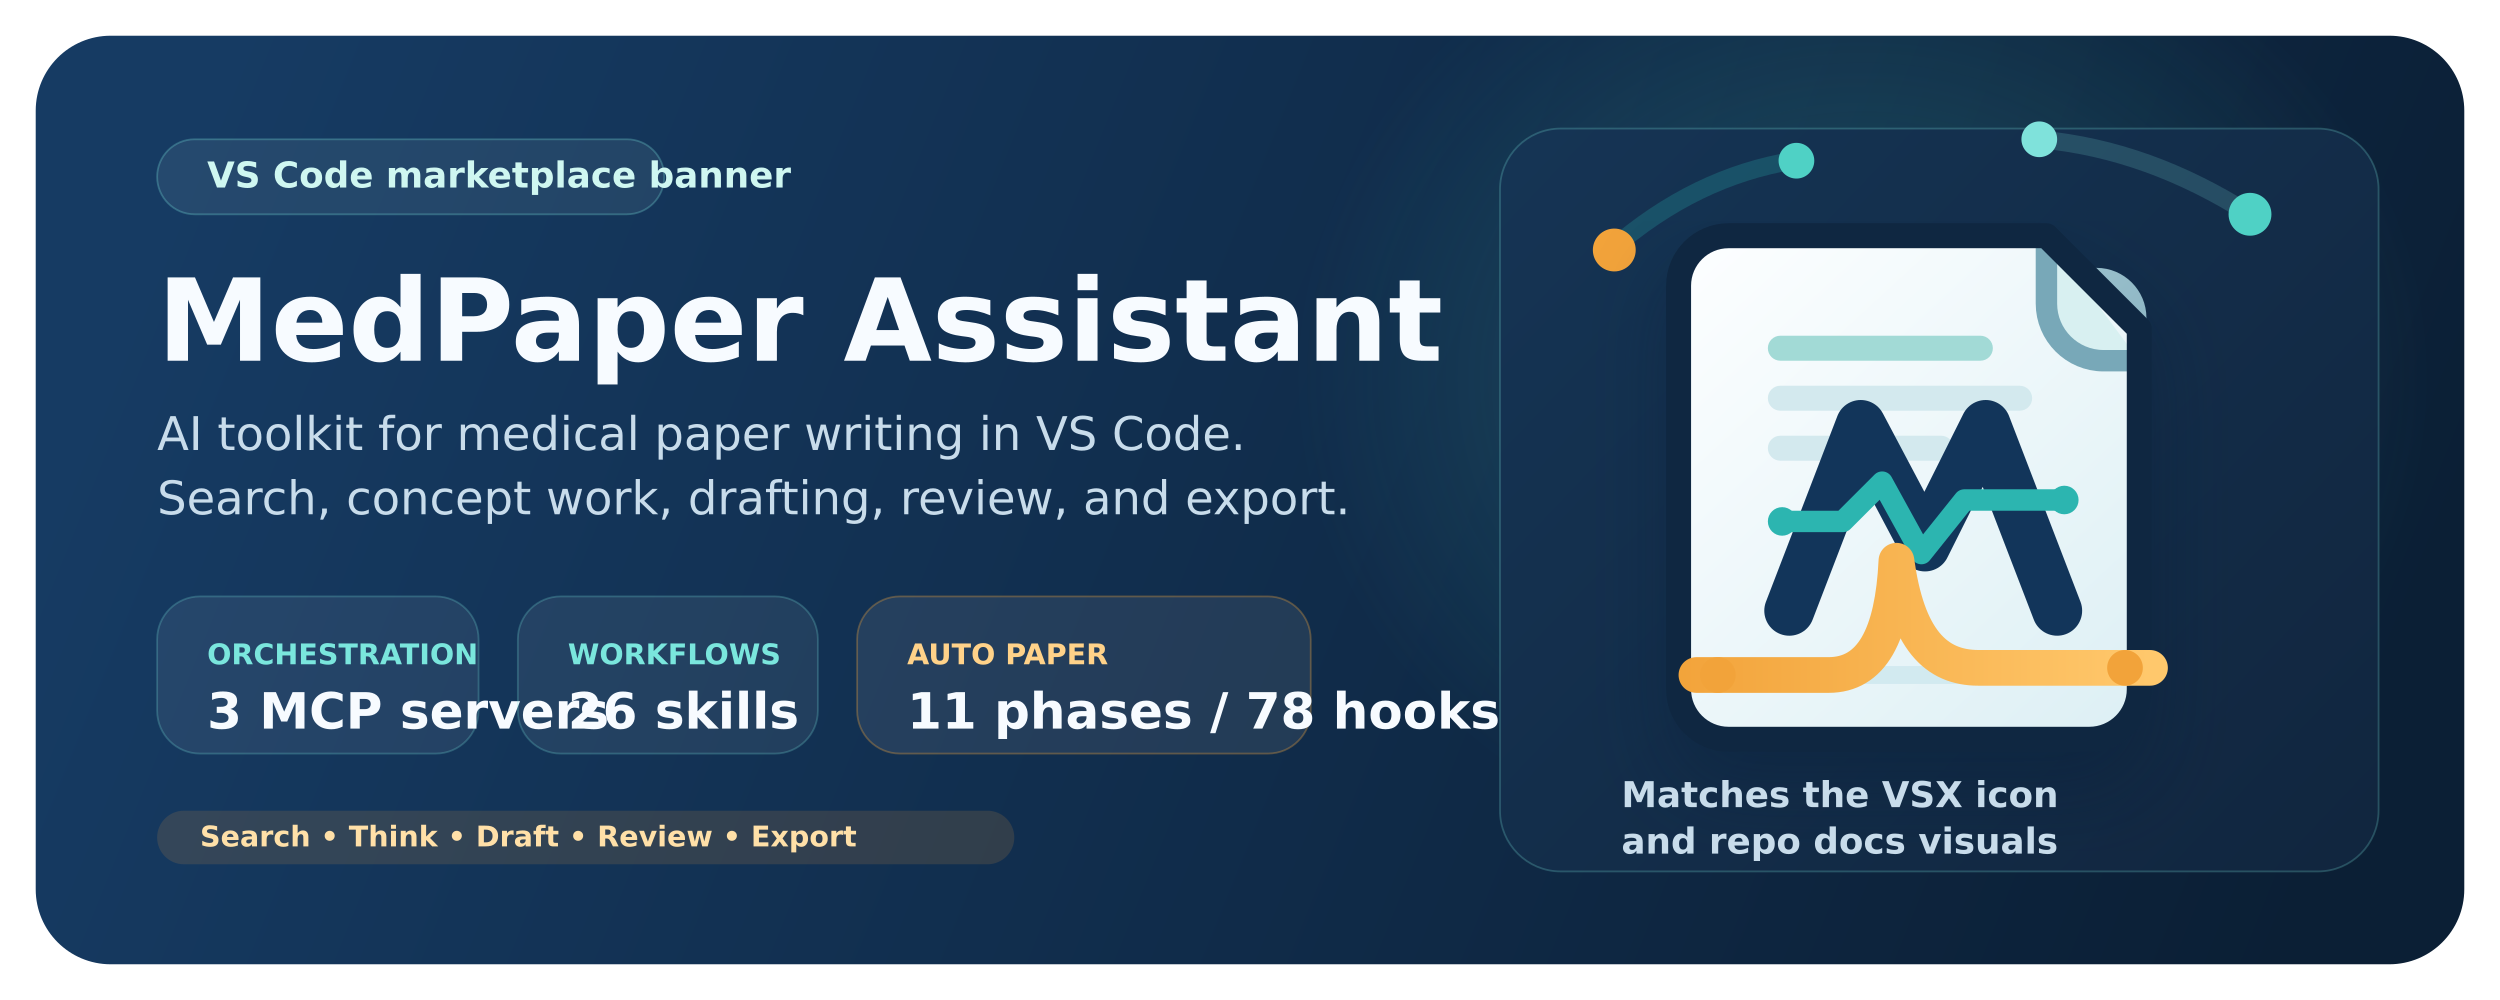
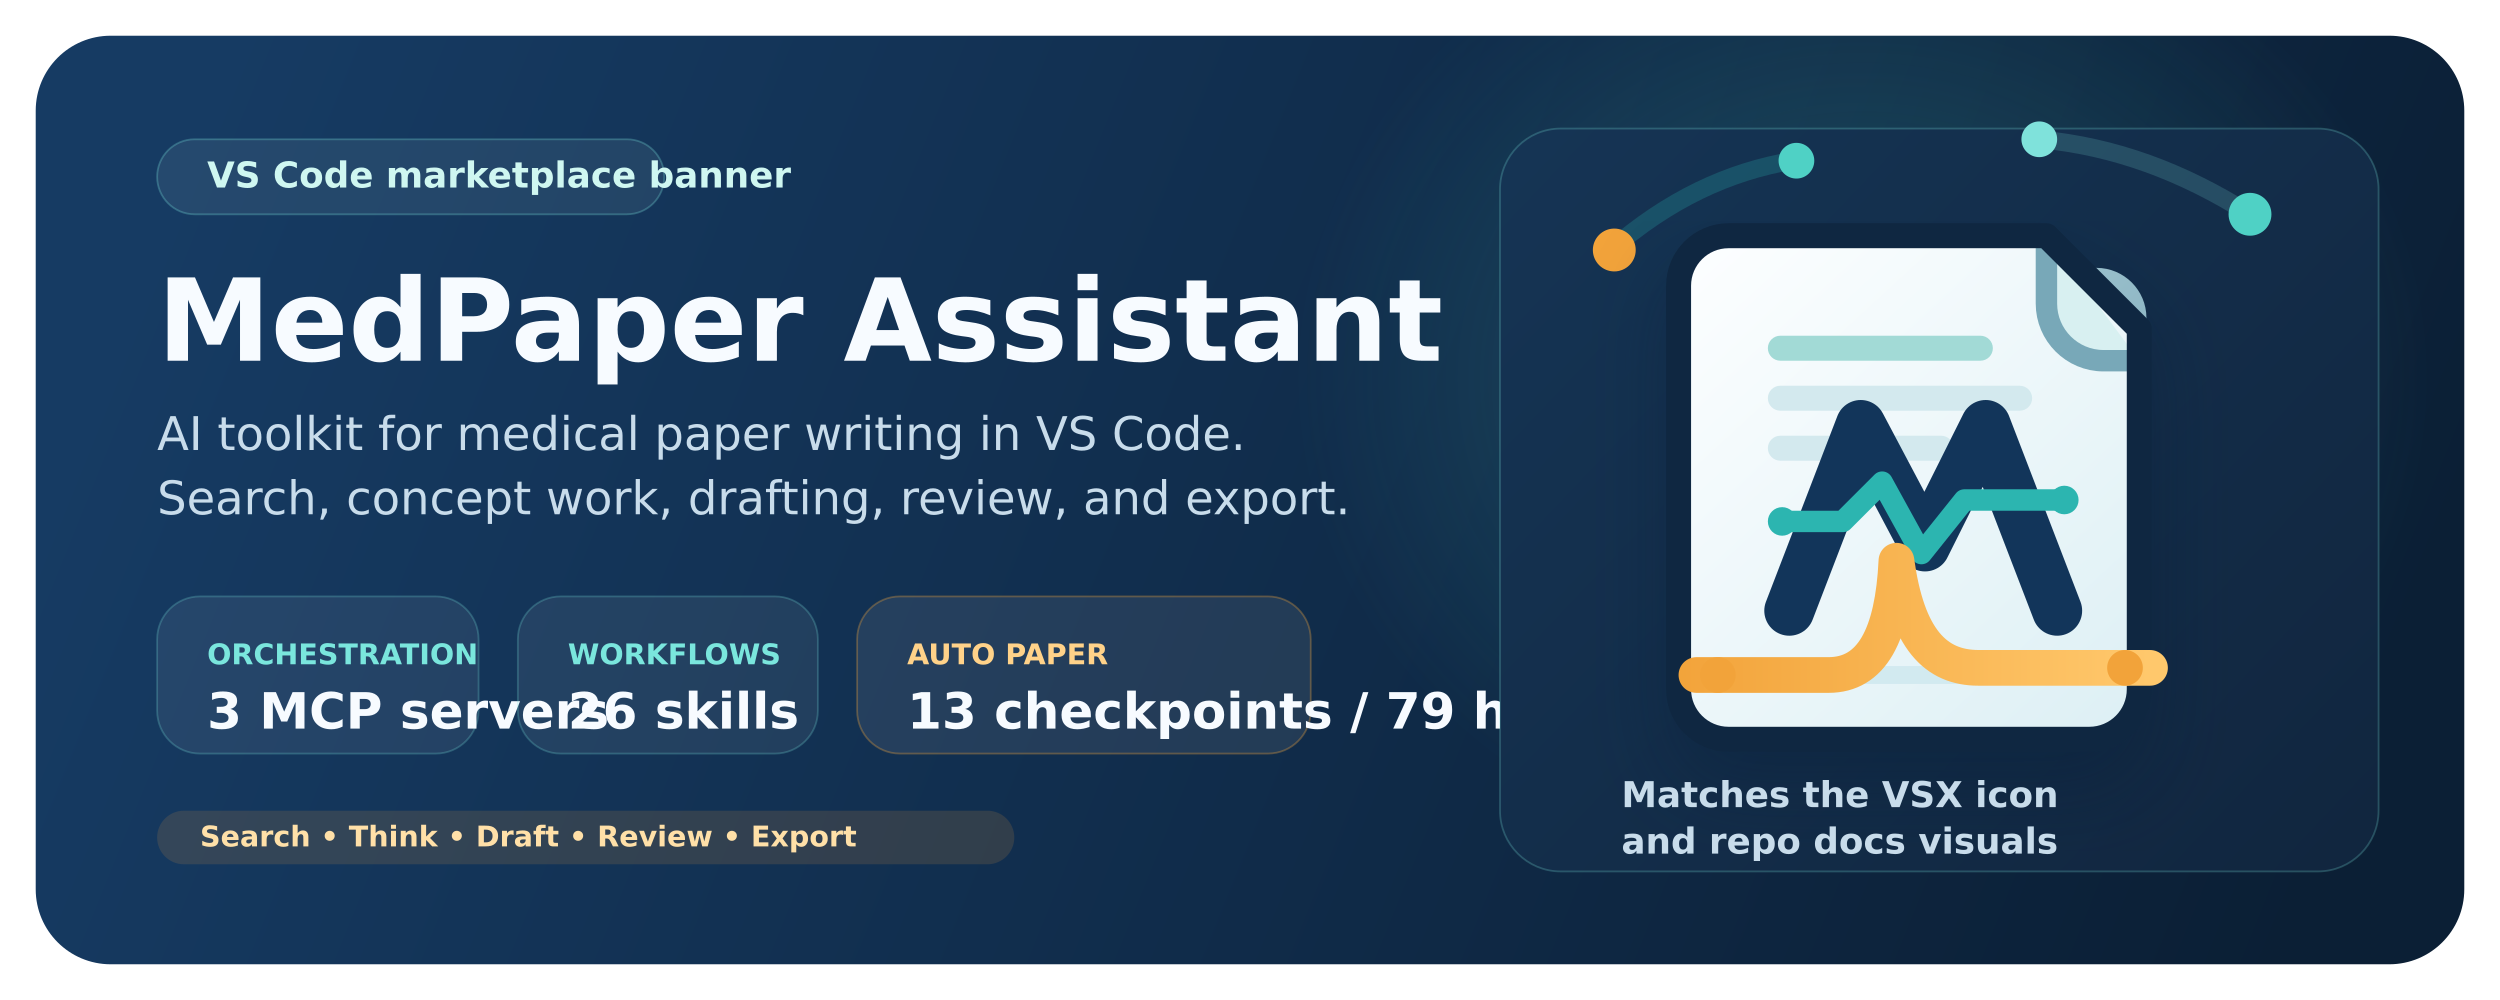
<svg xmlns="http://www.w3.org/2000/svg" width="1400" height="560" viewBox="0 0 1400 560" fill="none">
  <defs>
    <linearGradient id="bg" x1="120" y1="44" x2="1288" y2="516" gradientUnits="userSpaceOnUse">
      <stop offset="0" stop-color="#163B63" />
      <stop offset="1" stop-color="#0B1F35" />
    </linearGradient>
    <radialGradient id="glow" cx="0" cy="0" r="1" gradientUnits="userSpaceOnUse" gradientTransform="translate(1044 212) rotate(90) scale(280 320)">
      <stop offset="0" stop-color="#4FD1C5" stop-opacity="0.24" />
      <stop offset="1" stop-color="#4FD1C5" stop-opacity="0" />
    </radialGradient>
    <linearGradient id="panel" x1="864" y1="72" x2="1302" y2="488" gradientUnits="userSpaceOnUse">
      <stop offset="0" stop-color="#153454" />
      <stop offset="1" stop-color="#11263F" />
    </linearGradient>
    <linearGradient id="paper" x1="944" y1="148" x2="1196" y2="422" gradientUnits="userSpaceOnUse">
      <stop offset="0" stop-color="#FCFEFF" />
      <stop offset="1" stop-color="#DCEFF4" />
    </linearGradient>
    <linearGradient id="paperEdge" x1="930" y1="158" x2="1188" y2="430" gradientUnits="userSpaceOnUse">
      <stop offset="0" stop-color="#B7D5DE" />
      <stop offset="1" stop-color="#6FA0B1" />
    </linearGradient>
    <linearGradient id="accent" x1="936" y1="356" x2="1204" y2="356" gradientUnits="userSpaceOnUse">
      <stop offset="0" stop-color="#F2A33A" />
      <stop offset="1" stop-color="#FFC86C" />
    </linearGradient>
    <filter id="shadow" x="888" y="124" width="360" height="352" filterUnits="userSpaceOnUse" color-interpolation-filters="sRGB">
      <feFlood flood-opacity="0" result="BackgroundImageFix" />
      <feColorMatrix in="SourceAlpha" type="matrix" values="0 0 0 0 0 0 0 0 0 0 0 0 0 0 0 0 0 0 127 0" result="hardAlpha" />
      <feOffset dy="22" />
      <feGaussianBlur stdDeviation="22" />
      <feColorMatrix type="matrix" values="0 0 0 0 0.02 0 0 0 0 0.114 0 0 0 0 0.216 0 0 0 0.32 0" />
      <feBlend mode="normal" in2="BackgroundImageFix" result="effect1_dropShadow_1_1" />
      <feBlend mode="normal" in="SourceGraphic" in2="effect1_dropShadow_1_1" result="shape" />
    </filter>
  </defs>
  <rect x="20" y="20" width="1360" height="520" rx="42" fill="url(#bg)" />
  <rect x="20" y="20" width="1360" height="520" rx="42" fill="url(#glow)" />
  <g font-family="Segoe UI, DejaVu Sans, sans-serif">
    <rect x="88" y="78" width="284" height="42" rx="21" fill="#D7F5F0" fill-opacity="0.08" stroke="#7AE6DD" stroke-opacity="0.28" />
    <text x="116" y="105" fill="#CFF7F1" font-size="20" font-weight="700">VS Code marketplace banner</text>
    <text x="88" y="202" fill="#F7FBFF" font-size="64" font-weight="800">MedPaper Assistant</text>
    <text x="88" y="252" fill="#C8DCEB" font-size="26" font-weight="500">AI toolkit for medical paper writing in VS Code.</text>
    <text x="88" y="288" fill="#C8DCEB" font-size="26" font-weight="500">Search, concept work, drafting, review, and export.</text>
    <rect x="88" y="334" width="180" height="88" rx="24" fill="#F8FCFF" fill-opacity="0.07" stroke="#7AE6DD" stroke-opacity="0.24" />
    <text x="116" y="372" fill="#7AE6DD" font-size="16" font-weight="700">ORCHESTRATION</text>
    <text x="116" y="408" fill="#F7FBFF" font-size="28" font-weight="800">3 MCP servers</text>
    <rect x="290" y="334" width="168" height="88" rx="24" fill="#F8FCFF" fill-opacity="0.07" stroke="#7AE6DD" stroke-opacity="0.24" />
    <text x="318" y="372" fill="#7AE6DD" font-size="16" font-weight="700">WORKFLOWS</text>
    <text x="318" y="408" fill="#F7FBFF" font-size="28" font-weight="800">26 skills</text>
    <rect x="480" y="334" width="254" height="88" rx="24" fill="#FFF4E6" fill-opacity="0.08" stroke="#F2A33A" stroke-opacity="0.32" />
    <text x="508" y="372" fill="#FFD289" font-size="16" font-weight="700">AUTO PAPER</text>
-     <text x="508" y="408" fill="#F7FBFF" font-size="28" font-weight="800">11 phases / 78 hooks</text>
+     <text x="508" y="408" fill="#F7FBFF" font-size="28" font-weight="800">13 checkpoints / 79 hooks</text>
    <rect x="88" y="454" width="480" height="30" rx="15" fill="#F2A33A" fill-opacity="0.14" />
    <text x="112" y="474" fill="#FFE0A8" font-size="16" font-weight="700">Search  •  Think  •  Draft  •  Review  •  Export</text>
    <rect x="840" y="72" width="492" height="416" rx="34" fill="url(#panel)" stroke="#7AE6DD" stroke-opacity="0.24" />
    <path d="M902 140C934 112 968 96 1004 90" stroke="#2CB5B0" stroke-opacity="0.24" stroke-width="10" stroke-linecap="round" />
    <path d="M1260 120C1222 96 1184 82 1142 78" stroke="#7FE2DB" stroke-opacity="0.18" stroke-width="10" stroke-linecap="round" />
    <circle cx="904" cy="140" r="12" fill="#F2A33A" />
    <circle cx="1006" cy="90" r="10" fill="#4FD1C5" />
    <circle cx="1142" cy="78" r="10" fill="#7FE2DB" />
    <circle cx="1260" cy="120" r="12" fill="#4FD1C5" />
    <g filter="url(#shadow)">
      <rect x="942" y="164" width="250" height="250" rx="28" fill="#A9C7D1" />
      <rect x="952" y="150" width="250" height="250" rx="28" fill="url(#paperEdge)" />
      <path d="M968 132H1146L1198 184V386C1198 401.464 1185.46 414 1170 414H968C952.536 414 940 401.464 940 386V160C940 144.536 952.536 132 968 132Z" fill="url(#paper)" />
      <path d="M1146 132V170C1146 187.673 1160.33 202 1178 202H1198" fill="#D8F0F1" />
      <path d="M1146 132V170C1146 187.673 1160.33 202 1178 202H1198" stroke="#78A8B8" stroke-width="12" stroke-linejoin="round" />
      <path d="M968 132H1146L1198 184V386C1198 401.464 1185.46 414 1170 414H968C952.536 414 940 401.464 940 386V160C940 144.536 952.536 132 968 132Z" stroke="#0F2741" stroke-width="14" stroke-linejoin="round" />
    </g>
    <rect x="990" y="188" width="126" height="14" rx="7" fill="#A2DAD6" />
    <rect x="990" y="216" width="148" height="14" rx="7" fill="#D3E9EE" />
    <rect x="990" y="244" width="104" height="14" rx="7" fill="#D3E9EE" />
    <path d="M1002 342L1042 238L1078 306L1112 238L1152 342" stroke="#12355A" stroke-width="28" stroke-linecap="round" stroke-linejoin="round" />
    <path d="M998 292H1032L1054 270L1076 310L1100 280H1156" stroke="#2CB5B0" stroke-width="12" stroke-linecap="round" stroke-linejoin="round" />
    <circle cx="998" cy="292" r="8" fill="#2CB5B0" />
    <circle cx="1156" cy="280" r="8" fill="#2CB5B0" />
    <path d="M950 378H1204" stroke="#D2EAF0" stroke-width="10" stroke-linecap="round" />
    <path d="M950 378L1024 378C1048 378 1060 356 1062 314C1068 358 1084 374 1108 374H1204" stroke="url(#accent)" stroke-width="20" stroke-linecap="round" stroke-linejoin="round" />
    <circle cx="962" cy="378" r="10" fill="#F2A33A" />
    <circle cx="1190" cy="374" r="10" fill="#F2A33A" />
    <text x="908" y="452" fill="#C8DCEB" font-size="20" font-weight="600">Matches the VSX icon</text>
    <text x="908" y="478" fill="#C8DCEB" font-size="20" font-weight="600">and repo docs visuals</text>
  </g>
</svg>
